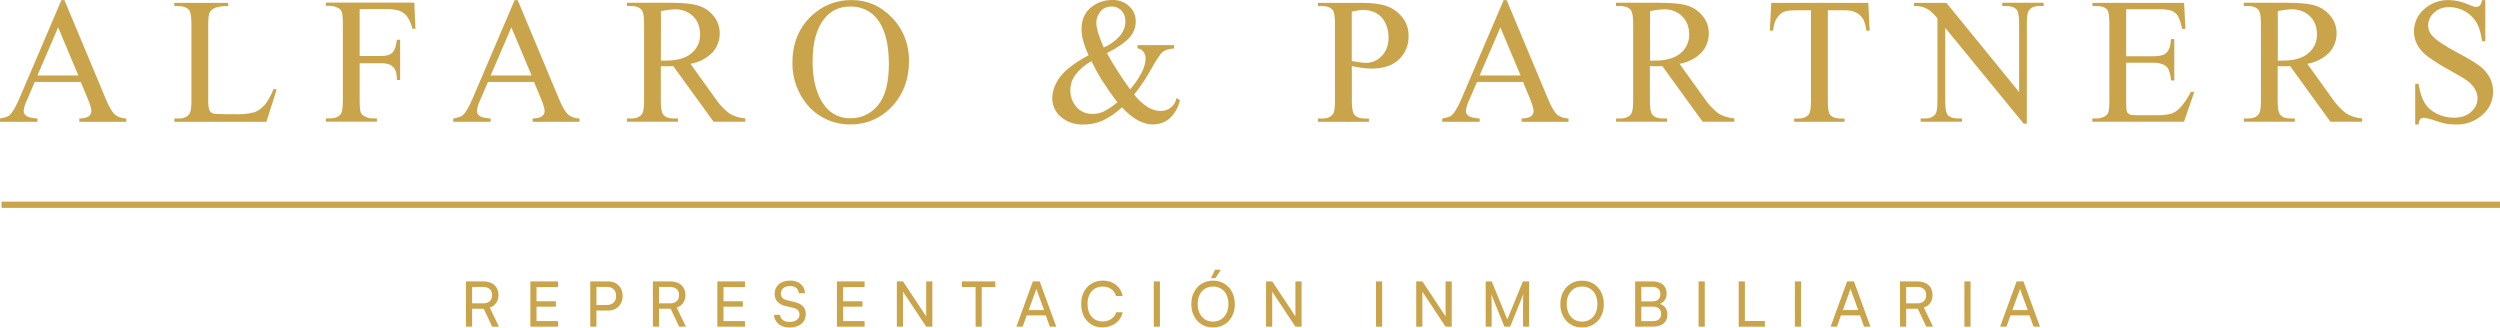
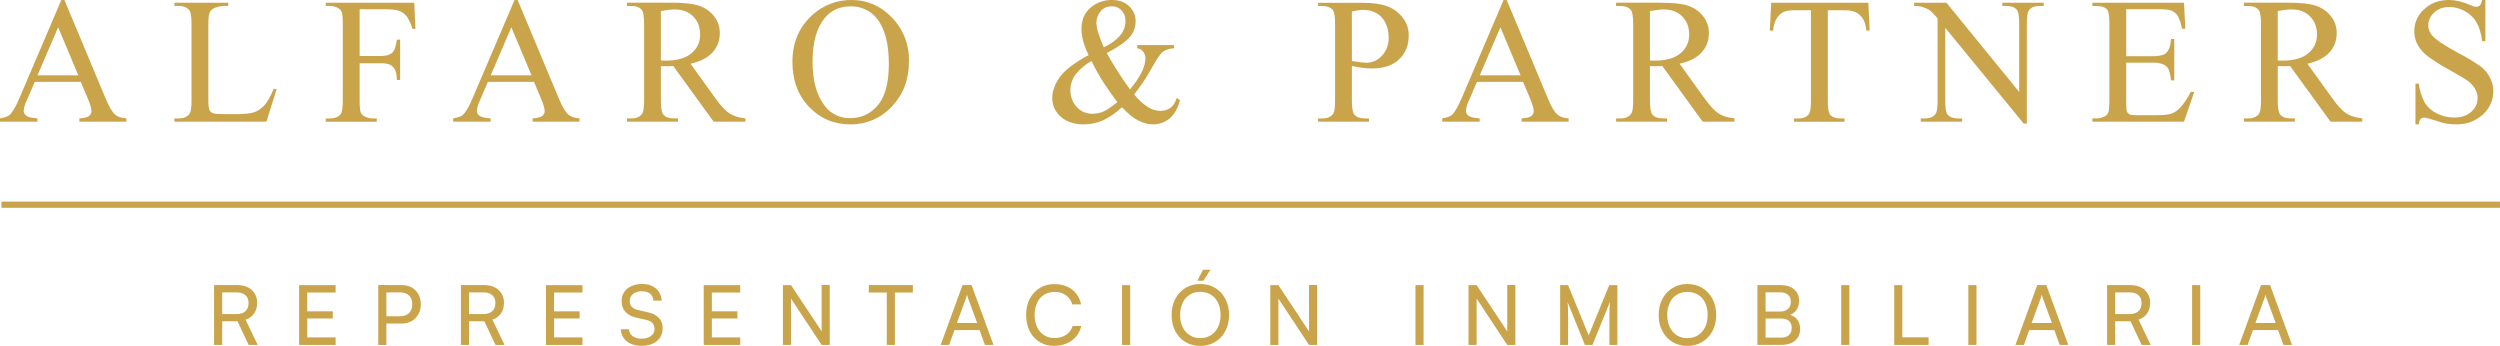
- <svg xmlns="http://www.w3.org/2000/svg" fill="#c9a44a" role="img" aria-label="Alfaro &amp; Partners" viewBox="0 0 352.63 46.19">
-   <g transform="translate(-254.78 -401.81)">
-     <g>
-       <path d="M266.18 413.37h-6.5l-1.14 2.65a4 4 0 0 0-.42 1.46q0 .39.36.67t1.58.38v.46h-5.28v-.46q1.05-.18 1.36-.48.63-.6 1.4-2.41l5.9-13.81h.43l5.84 13.96q.7 1.68 1.28 2.18t1.6.56v.46h-6.62v-.46q1-.05 1.35-.33a1 1 0 0 0 .35-.69q0-.55-.49-1.72l-1.01-2.41zm-.35-.92-2.85-6.78-2.92 6.78z" />
-       <path d="m293.39 414.35.41.09-1.44 4.55h-12.99v-.46h.63q1.07 0 1.52-.69.26-.39.26-1.83v-10.83q0-1.57-.35-1.97-.48-.54-1.44-.54h-.63v-.46h7.6v.46a5 5 0 0 0-1.87.25q-.53.26-.74.66t-.2 1.89v10.54q0 1.02.2 1.41.15.26.46.38t1.93.12h1.22a9 9 0 0 0 2.71-.28q.78-.29 1.42-1.01.65-.72 1.29-2.28z" />
-       <path d="M305.51 403.12v6.59h3.06q1.05 0 1.54-.46t.65-1.84h.46v5.68h-.46q0-.98-.25-1.44-.24-.45-.67-.69a3 3 0 0 0-1.27-.23h-3.06V416q0 1.28.16 1.68.12.31.52.53.54.3 1.14.3h.61v.46h-7.2v-.46h.59q1.04 0 1.51-.61.3-.4.3-1.91v-10.84q0-1.28-.16-1.68a1 1 0 0 0-.51-.53q-.53-.3-1.14-.3h-.59v-.46h12.48l.16 3.69h-.43a5 5 0 0 0-.75-1.73 2.5 2.5 0 0 0-1.05-.8 6 6 0 0 0-1.94-.25h-3.7z" />
-       <path d="M330.11 413.37h-6.5l-1.14 2.65a4 4 0 0 0-.42 1.46q0 .39.36.67t1.58.38v.46h-5.28v-.46q1.05-.18 1.36-.48.63-.6 1.4-2.41l5.9-13.81h.43l5.84 13.96q.7 1.68 1.28 2.18t1.6.56v.46h-6.62v-.46q1-.05 1.35-.33a1 1 0 0 0 .35-.69q0-.55-.49-1.72zm-.35-.92-2.85-6.78-2.92 6.78z" />
-       <path d="M359.91 418.98h-4.48l-5.68-7.84-1.03.02h-.35l-.38-.02v4.87q0 1.58.35 1.97.47.54 1.41.54h.66v.46h-7.19v-.46h.63q1.07 0 1.52-.69.26-.39.26-1.82v-10.84q0-1.58-.35-1.97-.48-.54-1.44-.54h-.63v-.46h6.11q2.67 0 3.94.39t2.15 1.44.89 2.49a4 4 0 0 1-1.01 2.68 5.7 5.7 0 0 1-3.12 1.61l3.46 4.81a9 9 0 0 0 2.04 2.2 5 5 0 0 0 2.23.69zM348 410.36h.69q2.4 0 3.62-1.04a3.3 3.3 0 0 0 1.22-2.65q0-1.59-.98-2.56a3.5 3.5 0 0 0-2.6-.98q-.72 0-1.94.24z" />
-       <path d="M374.94 401.82q3.27 0 5.66 2.48a8.5 8.5 0 0 1 2.39 6.19c0 2.47-.8 4.66-2.41 6.35a7.8 7.8 0 0 1-5.84 2.52 7.8 7.8 0 0 1-5.82-2.46 9 9 0 0 1-2.36-6.37c0-2.6.91-4.84 2.72-6.52a8 8 0 0 1 5.65-2.19zm-.24.91q-2.25 0-3.61 1.67-1.7 2.08-1.69 6.09c0 2.68.59 4.85 1.76 6.32a4.4 4.4 0 0 0 3.56 1.68q2.37 0 3.9-1.84 1.54-1.85 1.54-5.81 0-4.3-1.7-6.42a4.6 4.6 0 0 0-3.76-1.68z" />
-       <path d="M415.19 408.18h5.2v.46q-1.08.09-1.59.48-.51.4-1.6 2.36a26 26 0 0 1-2.45 3.67 8 8 0 0 0 1.97 1.8q.87.51 1.74.51.86 0 1.45-.46.6-.46.84-1.37l.46.33a5 5 0 0 1-1.47 2.57q-1 .83-2.36.83-1.01 0-2.06-.55a9 9 0 0 1-2.28-1.86 11 11 0 0 1-2.77 1.89q-1.23.53-2.63.53a4.6 4.6 0 0 1-3.24-1.09 3.4 3.4 0 0 1-1.2-2.6q0-1.5 1.08-2.99t4.05-3.09a13 13 0 0 1-.79-2.11 6 6 0 0 1-.21-1.58q0-2.12 1.56-3.23a4.6 4.6 0 0 1 2.76-.87 3.3 3.3 0 0 1 2.4.87q.93.87.93 2.15 0 1.3-.9 2.3t-3.17 2.17a51 51 0 0 0 3.28 5.12q2.18-2.6 2.18-4.38 0-.57-.37-1.01a1.2 1.2 0 0 0-.78-.4v-.46zm-2.81 8.06a54 54 0 0 1-2.26-3.25q-.63-1.02-1.39-2.55a7 7 0 0 0-2.23 1.88 3.7 3.7 0 0 0-.75 2.23q0 1.32.85 2.33.86 1 2.3 1 .78 0 1.5-.31a10 10 0 0 0 1.97-1.32zm-1.91-7.73a6.5 6.5 0 0 0 2.29-1.66q.76-.93.76-2.07 0-.88-.55-1.47a1.8 1.8 0 0 0-1.37-.58q-1.08 0-1.63.75t-.55 1.47q0 .6.21 1.35t.83 2.21z" />
-       <path d="M445.46 411.13v4.89q0 1.58.35 1.97.47.54 1.42.54h.64v.46h-7.19v-.46h.63q1.07 0 1.52-.69.25-.38.25-1.82v-10.84q0-1.58-.33-1.97-.48-.54-1.44-.54h-.63v-.46h6.15q2.26 0 3.55.46 1.3.46 2.19 1.57.89 1.1.89 2.61a4.4 4.4 0 0 1-1.35 3.34q-1.35 1.29-3.83 1.29-.6 0-1.31-.09-.7-.08-1.51-.26m0-.71 1.16.19q.51.06.87.06 1.29 0 2.22-1 .93-.99.93-2.58 0-1.1-.45-2.02a3 3 0 0 0-1.26-1.4 4 4 0 0 0-1.86-.46q-.63 0-1.62.24v6.98z" />
-       <path d="M469.61 413.37h-6.5l-1.14 2.65a4 4 0 0 0-.42 1.46q0 .39.36.67t1.58.38v.46h-5.28v-.46q1.05-.18 1.36-.48.63-.6 1.4-2.41l5.9-13.81h.43l5.84 13.96q.7 1.68 1.28 2.18t1.6.56v.46h-6.62v-.46q1-.05 1.35-.33a1 1 0 0 0 .35-.69q0-.55-.49-1.72zm-.35-.92-2.85-6.78-2.92 6.78z" />
-       <path d="M499.42 418.98h-4.48l-5.68-7.84-1.03.02h-.35l-.38-.02v4.87q0 1.58.35 1.97.46.54 1.41.54h.66v.46h-7.19v-.46h.63q1.07 0 1.52-.69.26-.39.26-1.82v-10.84q0-1.58-.35-1.97-.48-.54-1.44-.54h-.63v-.46h6.11q2.67 0 3.94.39t2.15 1.44.89 2.49a4 4 0 0 1-1.01 2.68 5.7 5.7 0 0 1-3.12 1.61l3.46 4.81a9 9 0 0 0 2.04 2.2 5 5 0 0 0 2.23.69zm-11.92-8.62h.7q2.4 0 3.62-1.04a3.3 3.3 0 0 0 1.22-2.65q0-1.59-.98-2.56a3.5 3.5 0 0 0-2.6-.98q-.72 0-1.94.24v6.98z" />
-       <path d="m518.31 402.21.19 3.93h-.47a5 5 0 0 0-.37-1.48q-.39-.72-1.02-1.06a3.5 3.5 0 0 0-1.68-.34h-2.36v12.82q0 1.54.33 1.93.47.52 1.45.52h.58v.46h-7.11v-.46h.59q1.06 0 1.51-.64.27-.4.27-1.81v-12.82h-2.02q-1.17 0-1.67.17-.65.24-1.1.9-.46.67-.54 1.81h-.47l.2-3.93h13.7z" />
-       <path d="M524.77 402.21h4.55l10.26 12.58v-9.68q0-1.54-.35-1.93-.45-.52-1.45-.52h-.58v-.46h5.84v.46h-.59q-1.06 0-1.51.64-.27.4-.27 1.81v14.14h-.45l-11.06-13.51v10.33q0 1.54.33 1.93.47.52 1.45.52h.59v.46h-5.84v-.46h.58q1.08 0 1.52-.64.27-.4.27-1.81V404.4a8 8 0 0 0-1.11-1.13 4 4 0 0 0-1.11-.51q-.36-.1-1.09-.11v-.46z" />
-       <path d="M554.68 403.12v6.63h3.69q1.44 0 1.92-.43.64-.57.72-2h.46v5.84h-.46a6 6 0 0 0-.35-1.57 1.5 1.5 0 0 0-.73-.68 4 4 0 0 0-1.56-.25h-3.69v5.53q0 1.11.1 1.35t.35.38.94.14h2.85a8 8 0 0 0 2.07-.2q.64-.2 1.24-.78a10 10 0 0 0 1.57-2.31h.49l-1.45 4.21h-12.93v-.46h.59q.6 0 1.13-.28.39-.2.54-.59.14-.39.14-1.62v-10.9q0-1.6-.32-1.97-.45-.5-1.48-.49h-.59v-.46h12.93l.19 3.67h-.48a6 6 0 0 0-.58-1.82 2 2 0 0 0-.93-.75 6 6 0 0 0-1.74-.19h-4.6z" />
-       <path d="M587.97 418.98h-4.48l-5.68-7.84-1.03.02h-.35l-.38-.02v4.87q0 1.58.35 1.97.46.54 1.41.54h.66v.46h-7.19v-.46h.63q1.07 0 1.52-.69.26-.39.26-1.82v-10.84q0-1.58-.35-1.97-.48-.54-1.44-.54h-.63v-.46h6.11q2.67 0 3.94.39t2.15 1.44q.89 1.05.89 2.49a4 4 0 0 1-1.01 2.68 5.7 5.7 0 0 1-3.12 1.61l3.46 4.81a9 9 0 0 0 2.04 2.2 5 5 0 0 0 2.23.69v.46zm-11.92-8.62h.7q2.4 0 3.62-1.04a3.3 3.3 0 0 0 1.22-2.65q0-1.59-.98-2.56a3.5 3.5 0 0 0-2.6-.98q-.72 0-1.94.24v6.98z" />
-       <path d="M605.34 401.82v5.8h-.46q-.22-1.67-.8-2.66a4.5 4.5 0 0 0-3.84-2.15q-1.29 0-2.13.79a2.4 2.4 0 0 0-.84 1.79q0 .77.53 1.4.77.93 3.65 2.47 2.36 1.26 3.21 1.94t1.32 1.59q.46.92.46 1.92a4.3 4.3 0 0 1-1.48 3.28 5.4 5.4 0 0 1-3.8 1.38q-.73 0-1.37-.11-.38-.06-1.59-.45a7 7 0 0 0-1.53-.39q-.32 0-.49.19-.18.18-.27.77h-.46v-5.75h.46q.32 1.8.87 2.7.54.9 1.66 1.49t2.46.59q1.54 0 2.44-.82t.9-1.93q0-.62-.34-1.25a4 4 0 0 0-1.06-1.18q-.48-.37-2.64-1.58a25 25 0 0 1-3.06-1.92 5 5 0 0 1-1.38-1.58 4.1 4.1 0 0 1 .92-5.02 5 5 0 0 1 3.53-1.31 7 7 0 0 1 2.83.66q.7.31.98.31.32 0 .53-.19.21-.2.33-.77z" />
-     </g>
-     <g>
-       <path d="M321.37 447.89h-.87v-6.39h2.41q1.03 0 1.6.51t.58 1.41q0 .66-.32 1.12-.33.46-.91.65l1.3 2.7h-.96l-1.19-2.53h-1.64zm0-5.61v2.32h1.56q.6 0 .93-.31t.33-.86-.34-.85q-.35-.3-.93-.3z" />
-       <path d="M333.49 447.89h-3.9v-6.39h3.9v.8h-3.43l.4-.34v2.34h2.73v.77h-2.73v2.39l-.4-.36h3.43z" />
-       <path d="M338.91 441.5v6.39h-.87v-6.39zm1.62 4.11h-1.81v-.78h1.63q.64 0 .99-.35t.34-.94q0-.6-.34-.93a1.3 1.3 0 0 0-.95-.33h-1.86v-.78h2.01q.63 0 1.09.26t.72.72.26 1.08q0 .6-.26 1.06a2 2 0 0 1-.72.73q-.46.27-1.09.27z" />
-       <path d="M347.74 447.89h-.87v-6.39h2.41q1.03 0 1.6.51t.58 1.41q0 .66-.32 1.12-.33.46-.91.65l1.3 2.7h-.96l-1.19-2.53h-1.64zm0-5.61v2.32h1.56q.6 0 .93-.31t.33-.86-.34-.85q-.35-.3-.93-.3z" />
-       <path d="M359.86 447.89h-3.9v-6.39h3.9v.8h-3.43l.4-.34v2.34h2.73v.77h-2.73v2.39l-.4-.36h3.43z" />
-       <path d="M364.05 443.23a1.7 1.7 0 0 1 1.04-1.61q.5-.23 1.15-.23.61 0 1.07.22.45.22.72.61.26.4.3.95h-.88a1 1 0 0 0-.35-.74q-.32-.27-.86-.27-.6 0-.96.28a1 1 0 0 0-.36.76q0 .4.22.62.22.24.67.34l1.05.25q.78.18 1.18.61t.39 1.1q0 .57-.28 1-.28.42-.79.65a3 3 0 0 1-1.19.23q-.65 0-1.14-.22a1.8 1.8 0 0 1-1.08-1.56h.88q0 .46.37.73.36.27.96.27.63 0 1.01-.28a.9.9 0 0 0 .38-.75 1 1 0 0 0-.21-.62 1.3 1.3 0 0 0-.67-.34l-1.05-.24a2.3 2.3 0 0 1-1.18-.62q-.4-.44-.4-1.14z" />
-       <path d="M376.73 447.89h-3.9v-6.39h3.9v.8h-3.43l.4-.34v2.34h2.73v.77h-2.73v2.39l-.4-.36h3.43z" />
-       <path d="M382.15 447.89h-.87v-6.39h.87l3.51 5.3h-.24v-5.3h.87v6.39h-.87l-3.51-5.3h.24z" />
-       <path d="M390.46 442.3v-.8h4.71v.8zm2.8-.4v5.99h-.87v-5.99z" />
-       <path d="M399.04 447.89h-.9l2.33-6.39h.96l2.34 6.39h-.91l-.57-1.59h-2.69l-.57 1.59zm1.81-5.01-.97 2.67h2.17l-.98-2.67-.06-.2q-.04-.1-.04-.17l-.04.17-.06.2z" />
-       <path d="M410.31 447.99q-.92 0-1.59-.41a3 3 0 0 1-1.06-1.15 4 4 0 0 1-.38-1.73q0-1 .39-1.73.39-.74 1.08-1.16t1.6-.42q.72 0 1.31.27a2.6 2.6 0 0 1 1.47 1.9h-.93a1.7 1.7 0 0 0-.68-.98 2 2 0 0 0-1.2-.35q-.65 0-1.13.3t-.75.86-.26 1.3.26 1.3q.27.56.75.86.49.3 1.12.3.7 0 1.22-.35t.69-.94h.92a2.6 2.6 0 0 1-1.53 1.85q-.6.27-1.32.27z" />
-       <path d="M418.39 441.5v6.39h-.87v-6.39z" />
-       <path d="M428.96 444.69q0 .97-.39 1.72t-1.09 1.17-1.6.42-1.59-.42a3 3 0 0 1-1.08-1.16 3.6 3.6 0 0 1-.39-1.72q0-.98.39-1.71.39-.74 1.08-1.17a3 3 0 0 1 1.59-.42q.9 0 1.6.42.69.42 1.08 1.17.39.74.39 1.71zm-.91 0q0-.74-.27-1.3a2 2 0 0 0-1.9-1.16q-.65 0-1.13.3-.49.3-.76.86-.27.55-.27 1.3t.27 1.3.76.87 1.13.31 1.14-.31q.49-.32.76-.87.27-.56.27-1.29zm-1.07-4.83-.76 1.18h-.64l.59-1.18h.8z" />
-       <path d="M434.23 447.89h-.87v-6.39h.87l3.51 5.3h-.24v-5.3h.87v6.39h-.87l-3.51-5.3h.24z" />
-       <path d="M449.74 441.5v6.39h-.87v-6.39z" />
-       <path d="M455.41 447.89h-.87v-6.39h.87l3.51 5.3h-.24v-5.3h.87v6.39h-.87l-3.51-5.3h.24z" />
-       <path d="M465.19 447.89h-.85v-6.39h.85l2.2 5.37 2.2-5.37h.87v6.39h-.85v-3.85l.02-.41q0-.18.03-.35l-1.87 4.61h-.81l-1.86-4.59q.03.23.05.71l.01 1.15v2.73z" />
-       <path d="M481.01 444.69q0 .97-.39 1.72t-1.09 1.17-1.6.42-1.59-.42a3 3 0 0 1-1.08-1.16 3.6 3.6 0 0 1-.39-1.72q0-.98.39-1.71.39-.74 1.08-1.17a3 3 0 0 1 1.59-.42q.9 0 1.6.42.69.42 1.08 1.17.39.74.39 1.71zm-.91 0q0-.74-.27-1.3a2 2 0 0 0-1.9-1.16q-.65 0-1.13.3t-.76.86-.27 1.3.27 1.3.76.87q.48.31 1.13.31t1.14-.31.76-.87.27-1.29z" />
-       <path d="M486.29 441.5v6.39h-.87v-6.39zm1.64 3.57h-1.88v-.75h1.81q.54 0 .83-.27t.29-.78q0-.47-.3-.74a1.3 1.3 0 0 0-.87-.26h-1.91v-.77h1.96q.93 0 1.47.45t.53 1.24q0 .6-.29.99t-.84.57v-.12q.62.15.93.54.31.4.31 1.01 0 .53-.24.91-.25.38-.7.59-.46.2-1.09.2h-2.05v-.77h2.03q.56 0 .86-.27t.3-.77-.3-.74q-.3-.27-.85-.27z" />
-       <path d="M495.24 441.5v6.39h-.87v-6.39z" />
-       <path d="M500.9 441.5v6.39h-.87v-6.39zm-.71 6.39v-.8h3.53v.8z" />
-       <path d="M508.82 441.5v6.39h-.87v-6.39z" />
-       <path d="M513.89 447.89h-.9l2.33-6.39h.96l2.34 6.39h-.91l-.57-1.59h-2.69zm1.8-5.01-.97 2.67h2.17l-.98-2.67-.06-.2-.04-.17-.04.17-.06.2z" />
-       <path d="M523.65 447.89h-.87v-6.39h2.41q1.02 0 1.6.51t.58 1.41q0 .66-.32 1.12-.33.46-.91.65l1.3 2.7h-.96l-1.19-2.53h-1.63zm0-5.61v2.32h1.56q.6 0 .93-.31t.33-.86-.34-.85-.93-.3z" />
-       <path d="M532.73 441.5v6.39h-.87v-6.39z" />
-       <path d="M537.8 447.89h-.9l2.33-6.39h.96l2.34 6.39h-.91l-.57-1.59h-2.69zm1.8-5.01-.97 2.67h2.17l-.98-2.67-.06-.2-.04-.17-.04.17-.06.2z" />
-     </g>
-     <path d="M255 430.25h352.41v.88H255z" />
-   </g>
+ <svg xmlns="http://www.w3.org/2000/svg" fill="#c9a44a" role="img" aria-label="Alfaro &amp; Partners" viewBox="0 0 718.09 99.35">
+   <path d="M22.5 21.64 16.7 7.83l-5.93 13.81Zm.7 1.87H9.98l-2.32 5.38a8 8 0 0 0-.86 2.98q0 .8.75 1.37.73.6 3.2.77v.94H-.01V34q2.14-.38 2.76-.98 1.3-1.2 2.86-4.91L17.62-.01h.88l11.9 28.44q1.45 3.42 2.63 4.44T36.3 34v.94H22.8V34q2.03-.1 2.77-.68.7-.58.7-1.41 0-1.1-1-3.5zm55.42 1.99.83.17-2.92 9.28H50.09v-.93h1.28q2.17 0 3.1-1.41.54-.8.54-3.74V6.83q0-3.2-.72-4-.98-1.12-2.92-1.12h-1.28V.78h15.46v.93a9 9 0 0 0-3.81.51q-1.1.53-1.5 1.33t-.4 3.87v21.47q0 2.08.4 2.86.3.54.94.78.61.26 3.92.26h2.5q3.94 0 5.51-.58 1.6-.59 2.91-2.06 1.27-1.46 2.6-4.65M103.3 2.65v13.43h6.23q2.13 0 3.13-.94t1.33-3.74h.94v11.56h-.94q-.04-2-.53-2.94-.48-.92-1.36-1.38-.87-.47-2.57-.47h-6.23V28.9q0 2.6.33 3.43.24.61 1.06 1.08 1.1.61 2.32.61h1.22v.94H93.57v-.94h1.21q2.13 0 3.07-1.24.61-.8.61-3.88V6.84q0-2.6-.32-3.43-.27-.64-1.04-1.1-1.08-.6-2.32-.6h-1.2V.79h25.41l.34 7.51h-.88a11 11 0 0 0-1.55-3.5q-.87-1.13-2.13-1.63t-3.94-.51Zm49.38 18.99-5.8-13.81-5.93 13.81Zm.7 1.87h-13.23l-2.32 5.38a8 8 0 0 0-.86 2.98q0 .8.75 1.37.73.6 3.2.77v.94h-10.75V34q2.14-.38 2.76-.98 1.3-1.2 2.86-4.91L147.8-.01h.88l11.9 28.44q1.45 3.42 2.63 4.44t3.27 1.14v.94h-13.5V34q2.03-.1 2.77-.68.7-.58.7-1.41 0-1.1-1-3.5zm36.45-6.13 1.41.03q4.9 0 7.38-2.12a6.7 6.7 0 0 0 2.48-5.38q0-3.2-2-5.2t-5.31-2q-1.47 0-3.96.47zm24.27 17.56h-9.12L193.4 18.98a53 53 0 0 1-2.8.04l-.77-.05v9.93q0 3.2.7 4 .97 1.1 2.87 1.1h1.34v.94H180.1v-.93h1.28q2.17 0 3.1-1.42.53-.77.53-3.69V6.82q0-3.21-.71-4-.97-1.12-2.92-1.1h-1.28V.77h12.44q5.44 0 8.03.8a9.3 9.3 0 0 1 4.38 2.9 7.6 7.6 0 0 1 1.8 5.09q0 3.16-2.05 5.46-2.05 2.32-6.36 3.28l7.05 9.8q2.4 3.38 4.16 4.48 1.74 1.12 4.54 1.42zm30.1-33.1q-4.59 0-7.36 3.4-3.44 4.24-3.45 12.4 0 8.36 3.58 12.87a8.8 8.8 0 0 0 7.26 3.42q4.81 0 7.94-3.74t3.14-11.84q0-8.78-3.46-13.08a9.3 9.3 0 0 0-7.65-3.43m.48-1.84q6.64 0 11.53 5.05a17.3 17.3 0 0 1 4.87 12.62q0 7.77-4.9 12.92a16 16 0 0 1-11.9 5.14q-7.07 0-11.87-5.01t-4.8-12.99q.02-8.13 5.55-13.26A16.4 16.4 0 0 1 244.68 0m72.36 13.6q3.12-1.5 4.67-3.37 1.57-1.9 1.57-4.23 0-1.8-1.12-3t-2.8-1.19q-2.19.02-3.3 1.55a5 5 0 0 0-1.13 2.99q0 1.21.43 2.76.43 1.52 1.68 4.49m3.9 15.75a111 111 0 0 1-4.6-6.63 67 67 0 0 1-2.83-5.2 15 15 0 0 0-4.54 3.84 7.6 7.6 0 0 0-1.53 4.53q0 2.7 1.73 4.74a5.9 5.9 0 0 0 4.7 2.04q1.6 0 3.06-.63t4-2.7m5.75-16.4h10.57v.94a6 6 0 0 0-3.22.97q-1.06.8-3.27 4.8t-4.99 7.47a17 17 0 0 0 4 3.68 6.7 6.7 0 0 0 3.56 1.04q1.74 0 2.94-.93 1.21-.96 1.73-2.8l.93.69q-.93 3.53-3.01 5.24a7.3 7.3 0 0 1-4.8 1.68q-2.08 0-4.2-1.12-2.13-1.1-4.65-3.79a21 21 0 0 1-5.63 3.84q-2.52 1.07-5.36 1.07-4.16 0-6.6-2.21a7 7 0 0 1-2.44-5.3q0-3.05 2.19-6.08 2.2-3.05 8.24-6.29-1.2-2.6-1.6-4.3a13 13 0 0 1-.44-3.2q0-4.31 3.17-6.58A9.3 9.3 0 0 1 319.43 0q3 0 4.88 1.77a5.7 5.7 0 0 1 1.88 4.36q0 2.67-1.83 4.68t-6.47 4.42a101 101 0 0 0 6.68 10.44q4.44-5.27 4.44-8.92 0-1.16-.76-2.07-.56-.68-1.6-.8zm61.63 4.57a36 36 0 0 0 2.37.37 15 15 0 0 0 1.76.14q2.62 0 4.52-2.03a7.3 7.3 0 0 0 1.91-5.25 9 9 0 0 0-.9-4.14 6.3 6.3 0 0 0-2.6-2.82q-1.66-.94-3.77-.94-1.29 0-3.3.47Zm0 1.44v9.95q0 3.22.7 4 .97 1.12 2.9 1.12h1.3v.93H378.6v-.93h1.28q2.17 0 3.1-1.42.5-.8.5-3.7V6.84q0-3.22-.67-4-1-1.12-2.93-1.12h-1.28V.8h12.52q4.59 0 7.23.95a10 10 0 0 1 4.46 3.2 8 8 0 0 1 1.82 5.3q0 4.19-2.76 6.8-2.76 2.62-7.82 2.62-1.24 0-2.66-.19-1.46-.17-3.08-.53m48.46 2.69-5.8-13.81-5.93 13.81Zm.7 1.87h-13.23l-2.32 5.38a8 8 0 0 0-.86 2.98q0 .8.74 1.37.76.6 3.21.77v.94h-10.75V34q2.14-.38 2.76-.98 1.3-1.2 2.86-4.91L431.89-.01h.88l11.9 28.44q1.45 3.42 2.63 4.44t3.27 1.14v.94h-13.5V34q2.03-.1 2.77-.68.7-.58.7-1.41 0-1.1-1-3.5zm36.45-6.13 1.41.03q4.88 0 7.38-2.12a6.7 6.7 0 0 0 2.48-5.38q0-3.2-2-5.2t-5.32-2q-1.44 0-3.95.47zm24.27 17.56h-9.12l-11.58-15.96a53 53 0 0 1-2.8.04l-.77-.05v9.93q0 3.2.7 4 .97 1.1 2.87 1.1h1.34v.94H464.2v-.93h1.28q2.17 0 3.1-1.42.53-.77.53-3.69V6.82q0-3.21-.71-4-.97-1.12-2.93-1.1h-1.27V.77h12.44q5.44 0 8.03.8a9.3 9.3 0 0 1 4.38 2.9 7.6 7.6 0 0 1 1.8 5.09q0 3.16-2.05 5.46-2.08 2.32-6.36 3.28l7.05 9.8q2.4 3.38 4.16 4.48 1.74 1.12 4.54 1.42zM536.66.78l.37 8h-.96a9 9 0 0 0-.74-3 5.3 5.3 0 0 0-2.08-2.15q-1.3-.69-3.42-.69h-4.81v26.1q0 3.15.67 3.93.98 1.06 2.96 1.06h1.18v.94h-14.5v-.94h1.21q2.16 0 3.07-1.32.56-.8.56-3.68V2.94h-4.11q-2.4 0-3.4.35a4.7 4.7 0 0 0-2.24 1.84 7.5 7.5 0 0 0-1.1 3.68h-.97l.4-8.02Zm13.16 0h9.27l20.89 25.63V6.7q0-3.15-.7-3.93-.94-1.07-2.95-1.07h-1.19V.78h11.9v.93h-1.22q-2.19 0-3.08 1.31-.56.8-.56 3.68v28.8h-.9L558.74 7.98v21.04q0 3.16.7 3.93.96 1.07 2.93 1.07h1.23v.93h-11.9v-.93h1.18q2.2 0 3.1-1.32.56-.8.56-3.68V5.26q-1.49-1.73-2.26-2.3-.76-.53-2.26-1.02-.73-.23-2.21-.23zm60.9 1.87v13.5h7.5q2.94 0 3.91-.87 1.31-1.16 1.47-4.08h.93v11.89h-.93a13 13 0 0 0-.7-3.2q-.46-.9-1.5-1.39a8 8 0 0 0-3.17-.5h-7.51v11.25q0 2.28.2 2.76.2.5.7.79t1.93.29h5.78q2.9 0 4.22-.4 1.29-.4 2.52-1.6 1.56-1.56 3.2-4.7h1l-2.94 8.55H601v-.93h1.21q1.2 0 2.3-.57.8-.4 1.09-1.2t.29-3.31V6.73q0-3.25-.65-4-.91-1.01-3.03-1.01H601V.78h26.32l.39 7.48h-.99a12 12 0 0 0-1.17-3.69q-.64-1.01-1.91-1.55-1-.37-3.55-.37Zm43.53 14.73 1.41.03q4.88 0 7.38-2.12a6.7 6.7 0 0 0 2.48-5.38q0-3.2-2-5.2t-5.32-2q-1.44 0-3.95.47zm24.27 17.56h-9.12l-11.58-15.96a53 53 0 0 1-2.8.04l-.77-.05v9.93q0 3.2.7 4 .97 1.1 2.87 1.1h1.34v.94h-14.63v-.93h1.28q2.17 0 3.1-1.42.53-.77.53-3.69V6.82q0-3.21-.71-4-.97-1.12-2.93-1.1h-1.27V.77h12.44q5.44 0 8.03.8a9.3 9.3 0 0 1 4.38 2.9 7.6 7.6 0 0 1 1.8 5.09q0 3.16-2.05 5.46-2.08 2.32-6.36 3.28l7.05 9.8q2.4 3.38 4.16 4.48 1.74 1.12 4.54 1.42zM713.89 0v11.81h-.93q-.44-3.4-1.63-5.41-1.16-2-3.33-3.2t-4.48-1.19q-2.63 0-4.35 1.6a5 5 0 0 0-1.7 3.64q0 1.56 1.07 2.86 1.56 1.88 7.44 5.04a52 52 0 0 1 6.54 3.93 9 9 0 0 1 2.7 3.24q.95 1.87.95 3.9 0 3.87-3.01 6.7a11 11 0 0 1-7.74 2.8q-1.49 0-2.8-.23-.8-.12-3.24-.92t-3.12-.78a1.3 1.3 0 0 0-.98.37q-.38.4-.54 1.56h-.93v-11.7h.93a16 16 0 0 0 1.75 5.5 8.5 8.5 0 0 0 3.4 3.03q2.28 1.2 5 1.21 3.13 0 4.97-1.67a5.15 5.15 0 0 0 1.14-6.46 8 8 0 0 0-2.16-2.4q-.98-.76-5.36-3.2a52 52 0 0 1-6.24-3.94 11 11 0 0 1-2.8-3.21 8.4 8.4 0 0 1 1.85-10.21Q699.09 0 703.46 0q2.72 0 5.78 1.33 1.4.64 1.98.63.67 0 1.07-.39.41-.4.67-1.57zM63.82 83.98v6.23h4.19q1.6 0 2.5-.84.88-.83.88-2.3.02-1.49-.9-2.29-.94-.8-2.51-.8Zm0 15.1h-2.33v-17.2h6.49q2.76 0 4.3 1.38a4.8 4.8 0 0 1 1.57 3.79q0 1.77-.87 3.01a4.7 4.7 0 0 1-2.45 1.76l3.49 7.25h-2.6l-3.2-6.8h-4.4Zm32.58-.01H85.92V81.9H96.4v2.13h-9.21l1.06-.93v6.32h7.34v2.05h-7.34v6.4l-1.06-.96h9.21Zm18.93-6.13h-4.87v-2.1h4.38q1.73 0 2.66-.93.92-.93.92-2.53 0-1.61-.93-2.5-.92-.9-2.56-.9h-4.99v-2.1h5.39q1.68 0 2.93.7 1.22.7 1.91 1.92a6 6 0 0 1 .7 2.9q0 1.6-.7 2.86a5.3 5.3 0 0 1-1.9 1.96 6 6 0 0 1-2.94.72m-4.35 6.13h-2.33v-17.2h2.33zm23.74-15.09v6.23h4.19q1.6 0 2.5-.84.88-.83.88-2.3.02-1.49-.9-2.29-.94-.8-2.51-.8Zm0 15.1h-2.33v-17.2h6.49q2.76 0 4.3 1.38a4.8 4.8 0 0 1 1.57 3.79q0 1.77-.87 3.01a4.7 4.7 0 0 1-2.45 1.76l3.49 7.25h-2.6l-3.2-6.8h-4.4Zm32.58-.01h-10.48V81.9h10.48v2.13h-9.21l1.06-.93v6.32h7.34v2.05h-7.34v6.4l-1.06-.96h9.21Zm11.25-12.55a4.5 4.5 0 0 1 2.81-4.32q1.34-.63 3.11-.63 1.64 0 2.87.59 1.2.59 1.92 1.65a5.3 5.3 0 0 1 .8 2.56h-2.36a2.7 2.7 0 0 0-.95-2q-.85-.7-2.3-.7a4 4 0 0 0-2.6.74 2.4 2.4 0 0 0-.97 2.04q0 1.04.59 1.67.6.64 1.81.92l2.83.67a6 6 0 0 1 3.17 1.61q1.06 1.13 1.06 2.96 0 1.53-.75 2.68a5 5 0 0 1-2.12 1.76 8 8 0 0 1-3.2.61q-1.72 0-3.04-.57-1.35-.59-2.08-1.65a5 5 0 0 1-.85-2.54h2.38q.04 1.23 1 1.96a4 4 0 0 0 2.59.74q1.72 0 2.73-.78 1-.76 1-2.01 0-1.03-.56-1.67t-1.81-.93l-2.83-.63a6 6 0 0 1-3.17-1.68q-1.08-1.2-1.08-3.05m34.07 12.55h-10.48V81.9h10.48v2.13h-9.21l1.06-.93v6.32h7.34v2.05h-7.34v6.4l-1.06-.96h9.21Zm14.59 0h-2.33V81.9h2.33l9.44 14.24H236V81.87h2.33v17.2H236l-9.43-14.27h.64Zm29.84 0h-2.33V82.95h2.33zm-7.5-17.18h12.66v2.13h-12.66zm27.92 3.71-2.61 7.17h5.81l-2.63-7.17-.17-.53-.12-.47-.12.47zm-4.85 13.47h-2.42l6.27-17.18h2.6l6.3 17.18h-2.46l-1.55-4.27h-7.21zm30.27.26a7.6 7.6 0 0 1-7.13-4.2q-1-1.99-1.02-4.64 0-2.67 1.04-4.67a7.7 7.7 0 0 1 7.24-4.2q1.95 0 3.52.72a7 7 0 0 1 2.62 2.03 7 7 0 0 1 1.34 3.07H308q-.48-1.68-1.83-2.64a5.3 5.3 0 0 0-3.23-.94q-1.73 0-3.04.8a5.3 5.3 0 0 0-2 2.32 8 8 0 0 0-.72 3.5q0 2 .72 3.49t2.02 2.32q1.3.8 3.02.81 1.91 0 3.28-.93a4.5 4.5 0 0 0 1.87-2.53h2.48a7 7 0 0 1-1.44 3 7 7 0 0 1-2.7 1.98 9 9 0 0 1-3.54.71m21.74-.26h-2.34V81.9h2.34zm23.07-21.6-2.04 3.16h-1.72l1.6-3.16Zm2.88 13q0-2-.73-3.5a5.3 5.3 0 0 0-2.02-2.31q-1.3-.82-3.06-.83a5.3 5.3 0 0 0-3.04.83 5.3 5.3 0 0 0-2.03 2.32 8 8 0 0 0-.73 3.49q0 2 .73 3.5.72 1.49 2.03 2.31a5.3 5.3 0 0 0 3.04.84q1.76 0 3.06-.85 1.31-.84 2.03-2.33.73-1.51.73-3.47m2.44 0q0 2.61-1.06 4.61a7.9 7.9 0 0 1-7.23 4.27q-2.4 0-4.27-1.12a8 8 0 0 1-2.9-3.13q-1.04-2-1.04-4.63 0-2.61 1.05-4.61a8 8 0 0 1 2.9-3.14 8 8 0 0 1 4.29-1.14q2.44 0 4.3 1.14a8 8 0 0 1 2.9 3.14q1.06 2 1.06 4.61m14.17 8.6h-2.33V81.9h2.33l9.43 14.24H376V81.87h2.33v17.2H376l-9.43-14.27h.64Zm41.7 0h-2.33V81.9h2.34zm15.24 0h-2.33V81.9h2.33l9.43 14.24h-.63V81.87h2.33v17.2h-2.34L423.5 84.8h.64Zm26.27 0h-2.28V81.9h2.28l5.92 14.44 5.9-14.44h2.34v17.17h-2.28V90.2q0-.85.03-1.46 0-.63.04-1.11.01-.5.08-.93l-5.02 12.37h-2.18l-4.99-12.33q.1.62.13 1.9l.03 3.08Zm40.09-8.6q0-2-.72-3.5a5.3 5.3 0 0 0-2.04-2.31q-1.3-.8-3.07-.82-1.72 0-3.04.82a5.3 5.3 0 0 0-2.02 2.32 8 8 0 0 0-.72 3.49q0 2 .72 3.5t2.02 2.33a5.3 5.3 0 0 0 3.04.82q1.76 0 3.07-.84 1.3-.85 2.04-2.34.72-1.5.72-3.47m2.45 0q0 2.6-1.06 4.61a7.9 7.9 0 0 1-7.23 4.27q-2.4 0-4.27-1.12a8 8 0 0 1-2.9-3.13q-1.07-2-1.06-4.63 0-2.6 1.07-4.61 1.04-2 2.9-3.14a8 8 0 0 1 4.27-1.14q2.46 0 4.31 1.14a8 8 0 0 1 2.9 3.14q1.07 2 1.07 4.61m18.6 1.02h-5.07v-2.01h4.88q1.44 0 2.23-.75.8-.73.8-2.1 0-1.27-.83-1.97-.82-.7-2.34-.7h-5.14v-2.07h5.28q2.52 0 3.96 1.21a4.1 4.1 0 0 1 1.43 3.34q0 1.6-.77 2.64a4.3 4.3 0 0 1-2.27 1.53v-.3q1.67.38 2.5 1.45.85 1.04.85 2.72 0 1.4-.64 2.45-.67 1.04-1.9 1.59a7 7 0 0 1-2.93.53h-5.5v-2.07h5.46q1.5 0 2.3-.73t.8-2.07q0-1.28-.8-2-.82-.69-2.3-.69m-4.41 7.57h-2.34V81.9h2.34zm24.06.01h-2.34V81.9h2.34zm13.3-2.17h9.47v2.17h-9.47zm1.92 2.17h-2.33V81.9h2.33zm21.3 0h-2.34V81.9h2.34zm18.46-13.47-2.61 7.17h5.82l-2.64-7.17-.17-.53q-.08-.27-.1-.47l-.14.47zm-4.84 13.47h-2.43l6.27-17.18h2.6l6.3 17.18h-2.46l-1.55-4.27h-7.21zm26.22-15.09v6.23h4.19q1.6 0 2.5-.84.88-.83.88-2.3 0-1.49-.9-2.29-.94-.8-2.51-.8Zm0 15.1h-2.33v-17.2h6.49q2.76 0 4.3 1.38a4.8 4.8 0 0 1 1.57 3.79q0 1.77-.87 3.01a4.7 4.7 0 0 1-2.45 1.76l3.48 7.25h-2.59l-3.2-6.8h-4.4Zm24.42-.01h-2.33V81.9h2.33zm18.47-13.47-2.61 7.17h5.82l-2.64-7.17-.17-.53q-.08-.27-.1-.47l-.14.47zm-4.84 13.47h-2.43l6.27-17.18h2.6l6.3 17.18h-2.46l-1.55-4.27h-7.21zm72.49-39.38H.42V57.9h717.66z" />
</svg>
